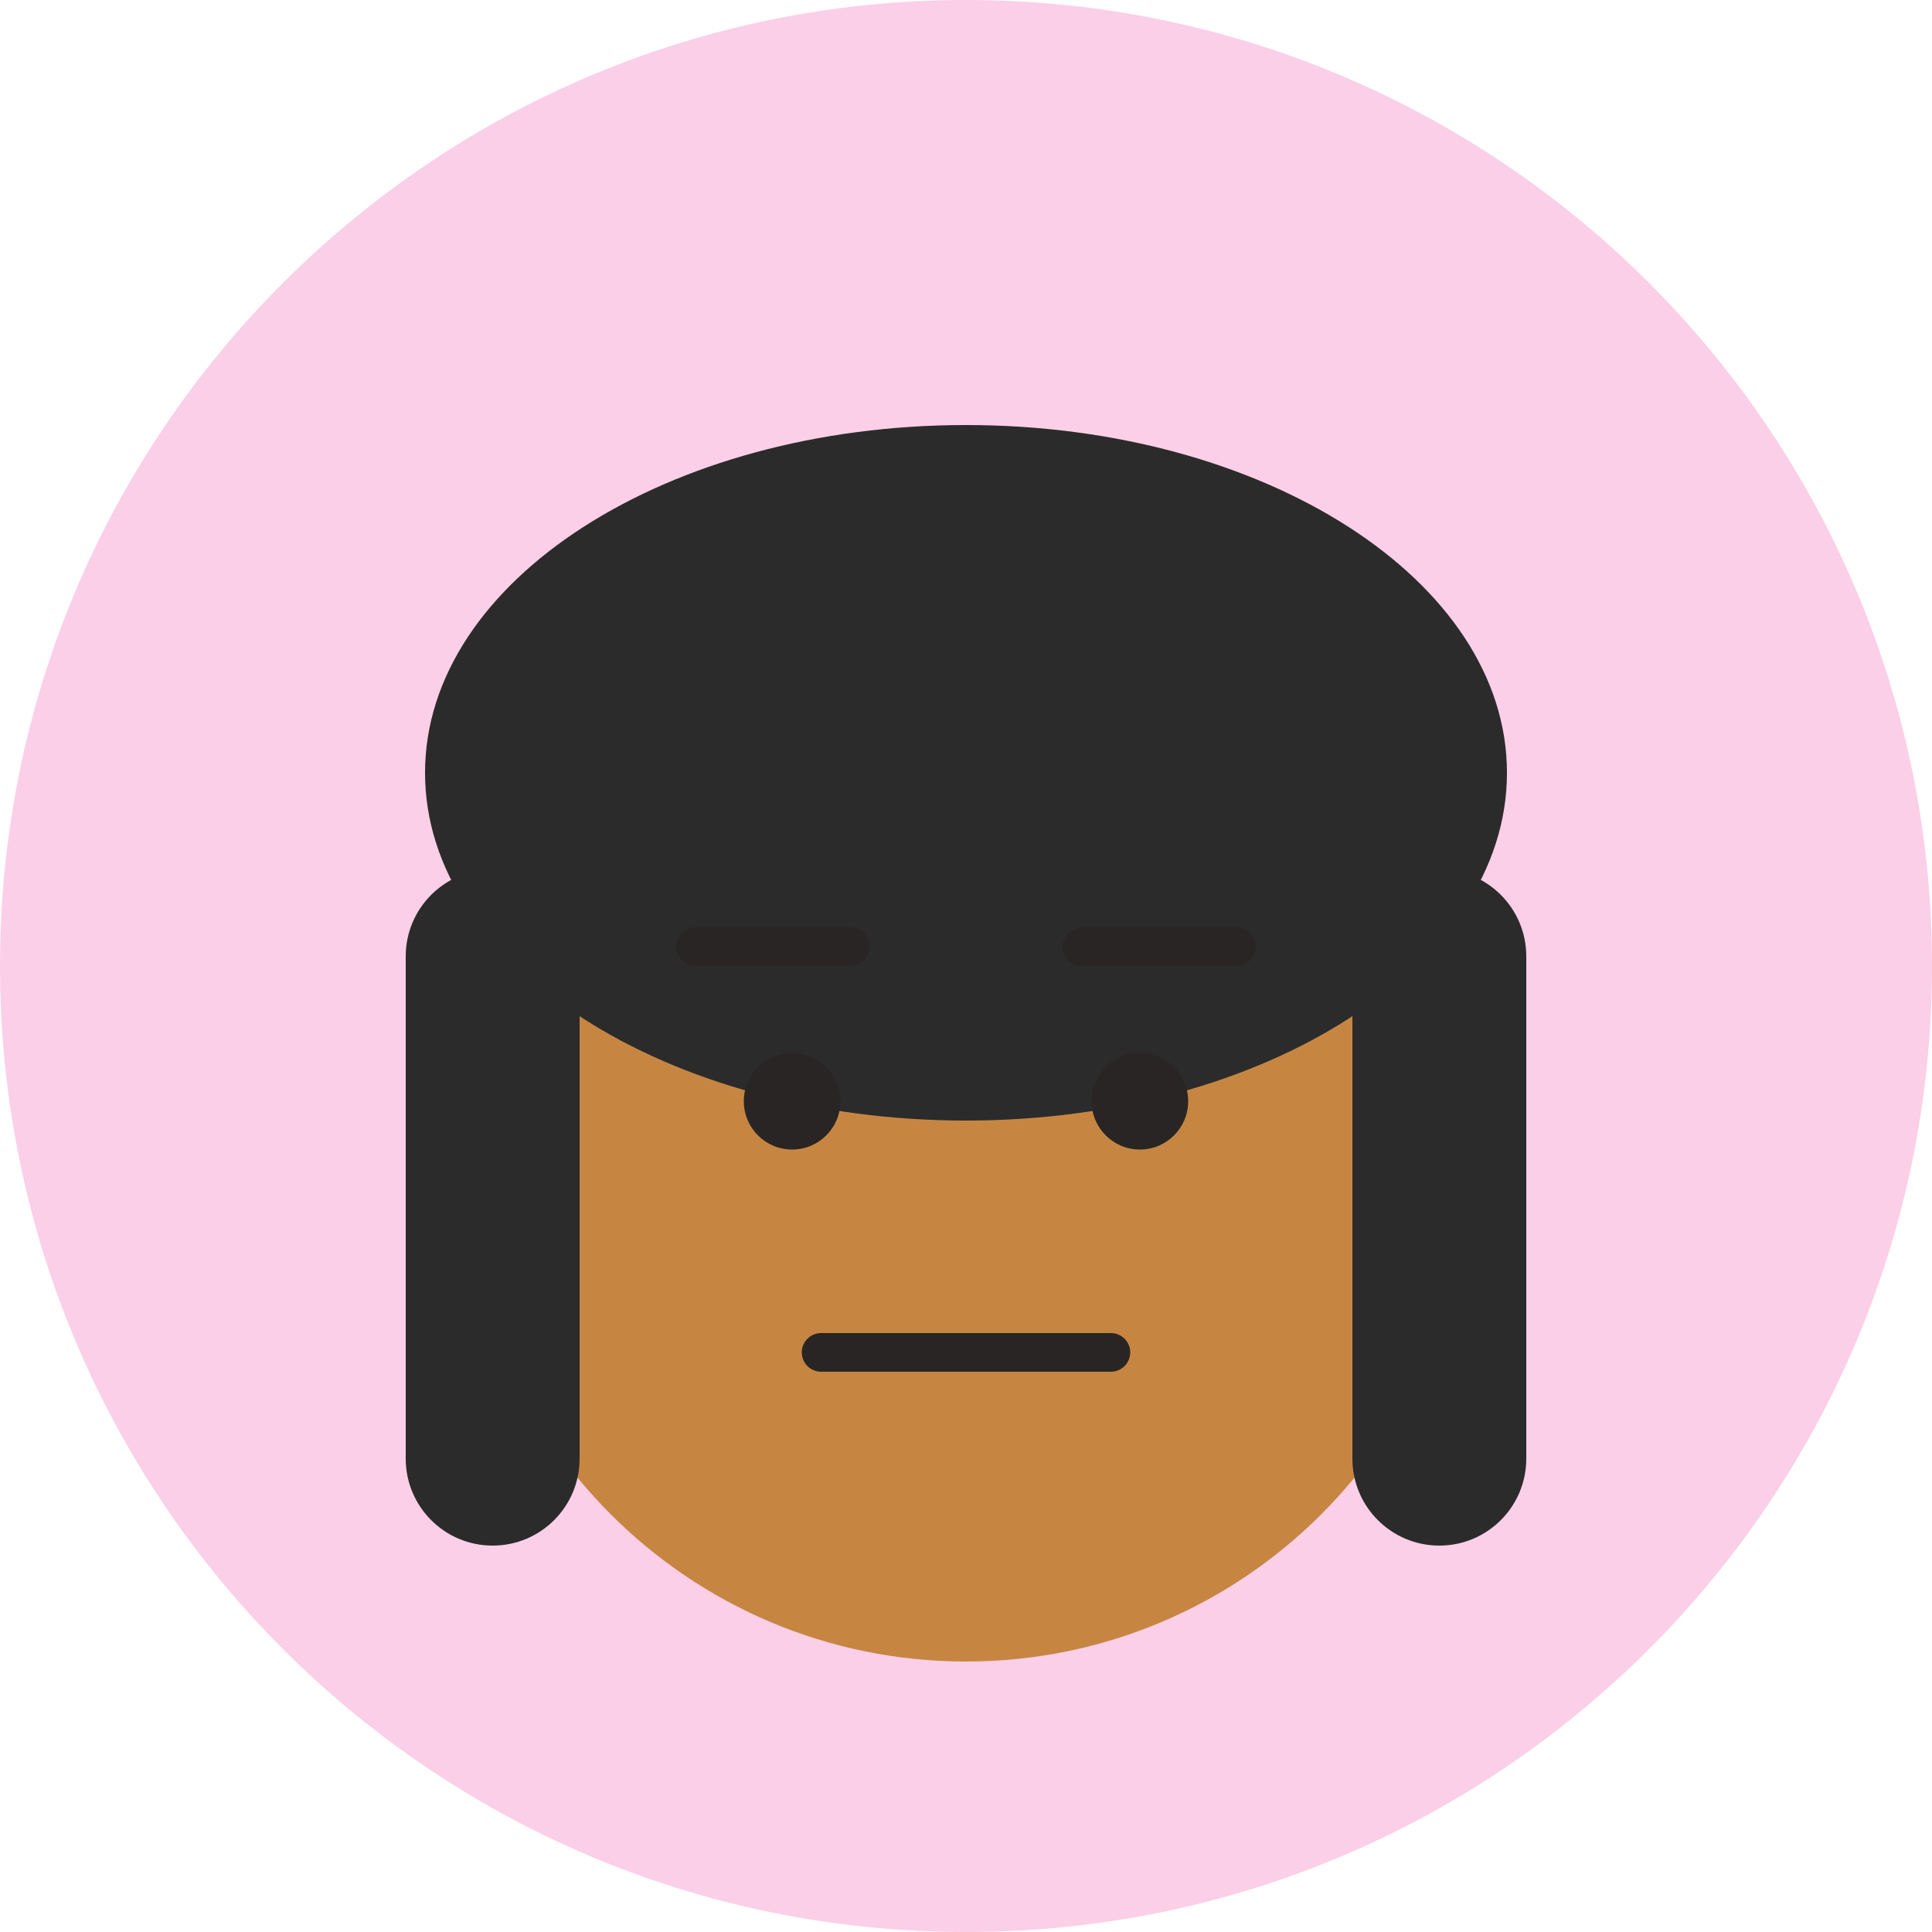
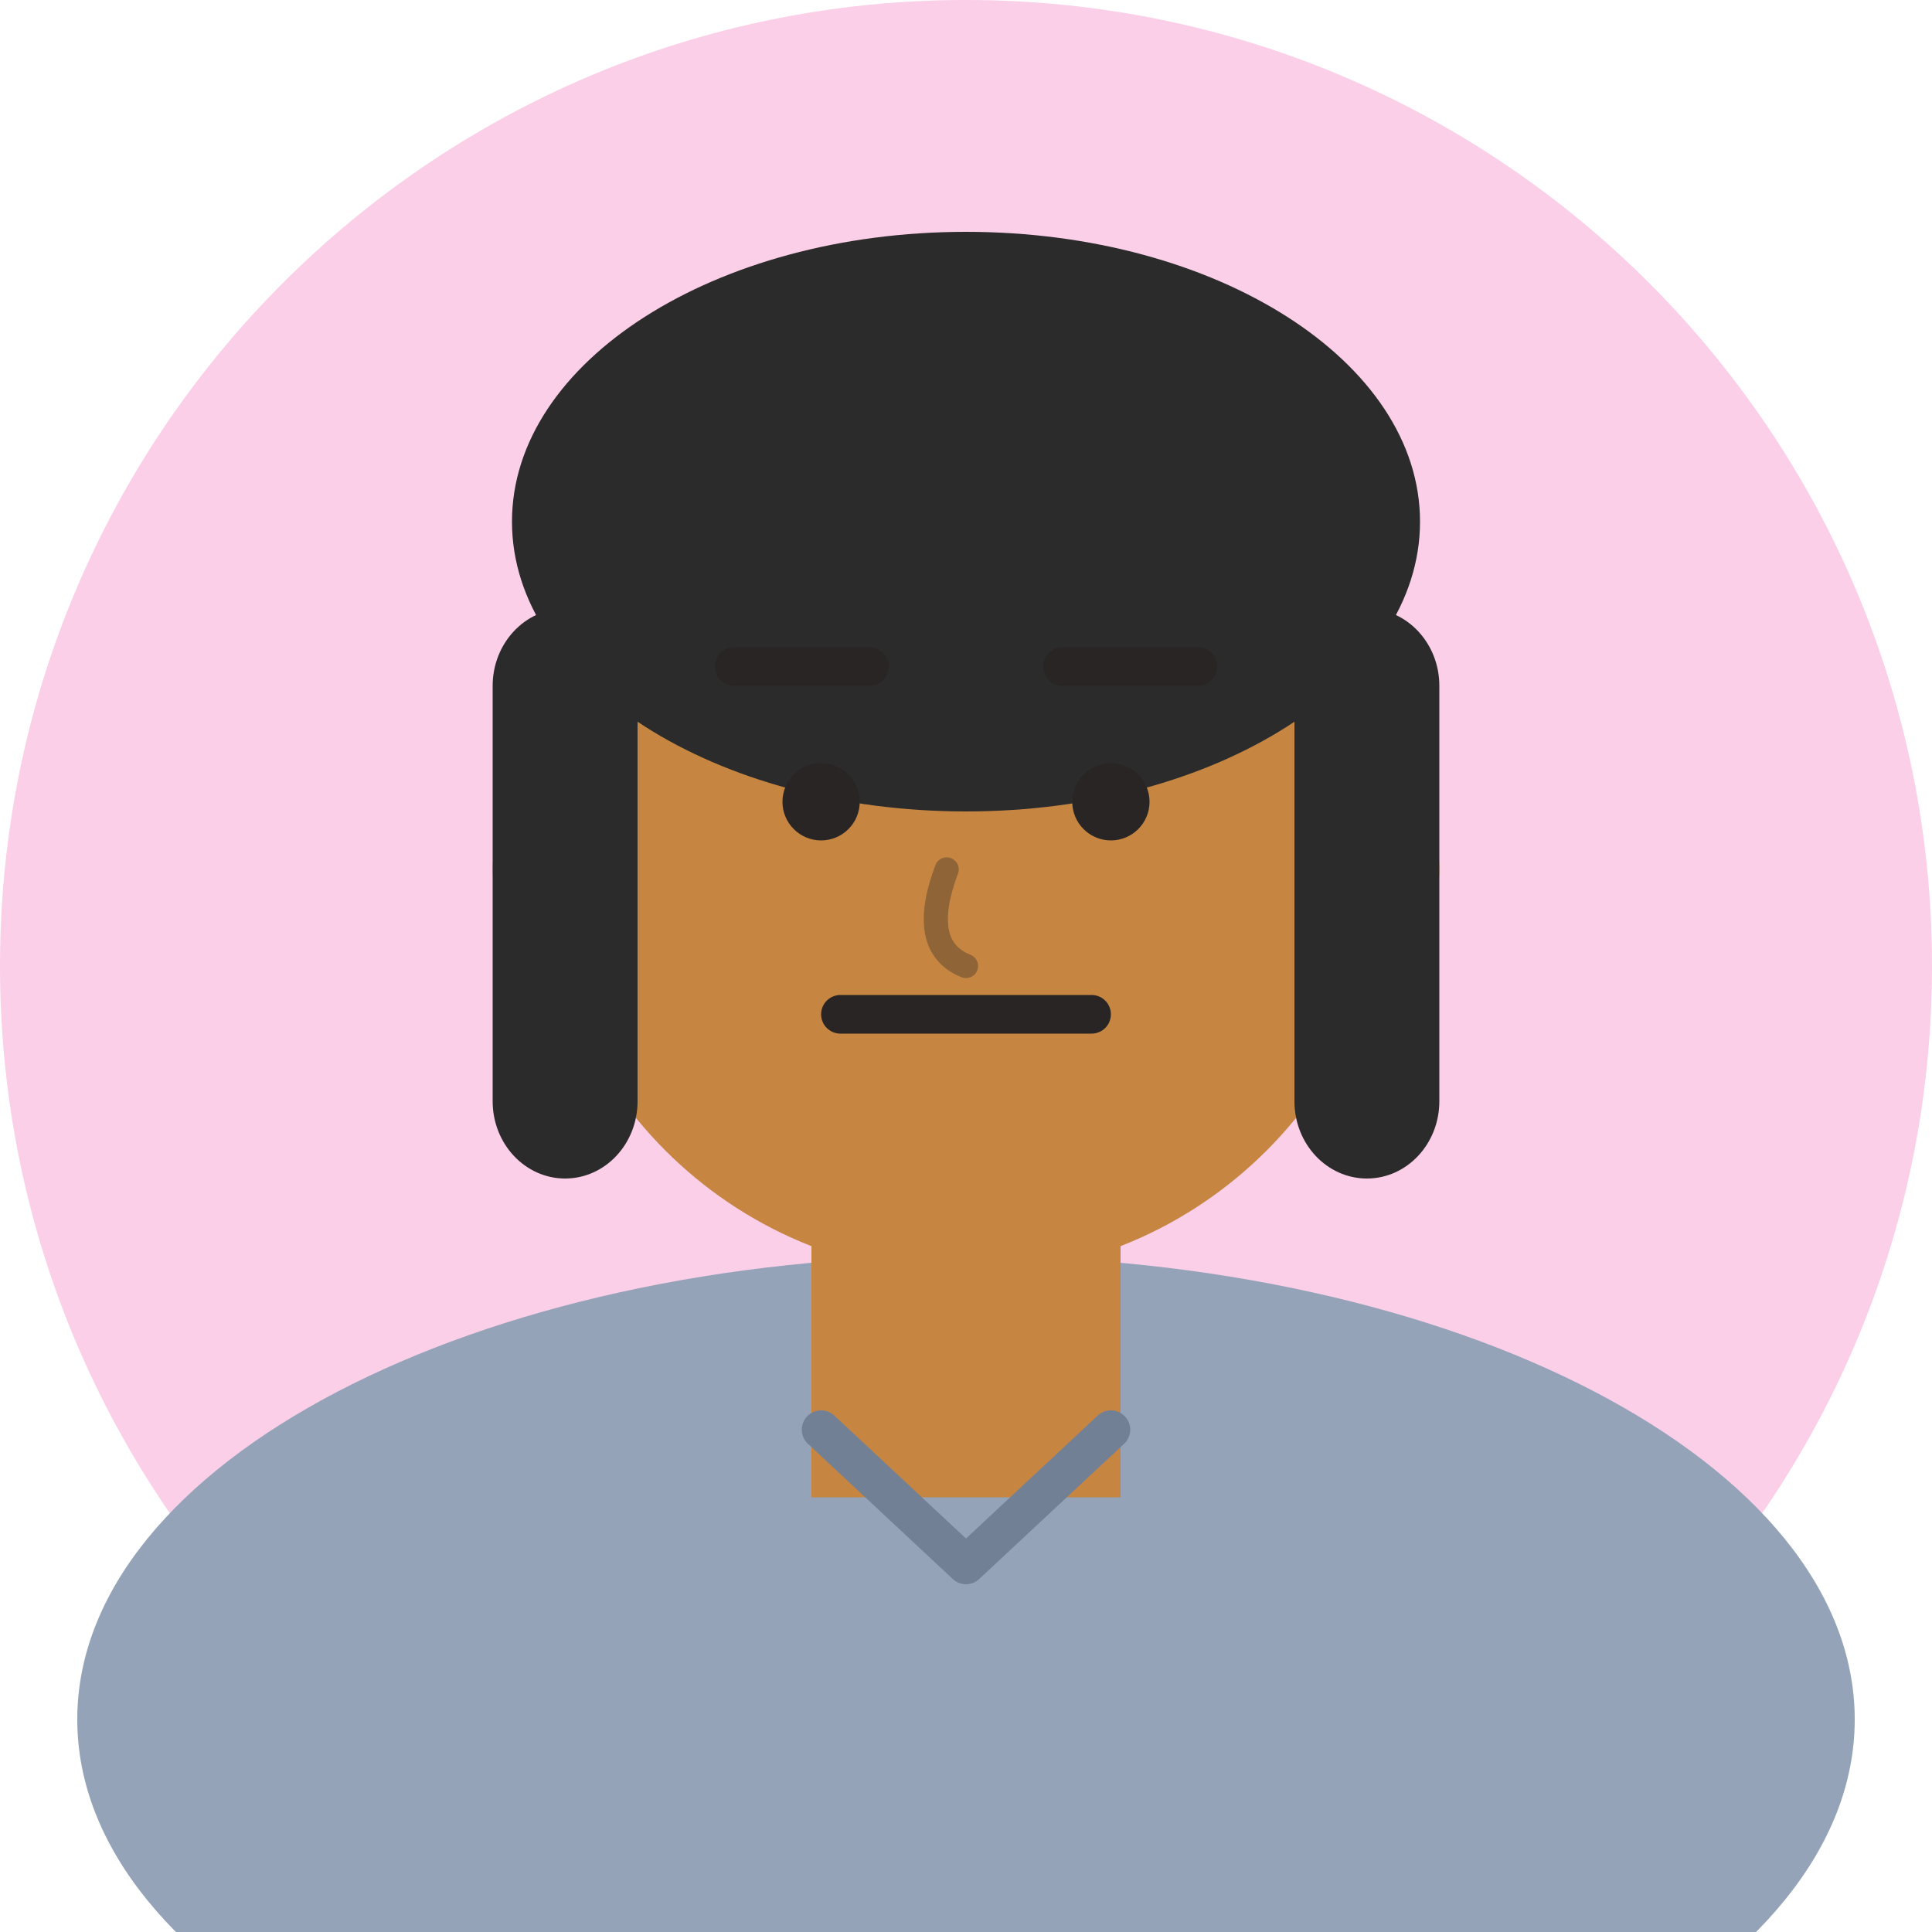
<svg xmlns="http://www.w3.org/2000/svg" viewBox="0 0 200 200" role="img" aria-label="控えめな観察者">
  <circle cx="100" cy="100" r="100" fill="#fbcfe8" />
-   <circle cx="52" cy="122" r="10" fill="#c68642" />
-   <circle cx="148" cy="122" r="10" fill="#c68642" />
-   <circle cx="100" cy="120" r="52" fill="#c68642" />
-   <ellipse cx="100" cy="80" rx="56" ry="36" fill="#2b2b2b" />
-   <rect x="42" y="90" width="18" height="70" rx="9" fill="#2b2b2b" />
-   <rect x="140" y="90" width="18" height="70" rx="9" fill="#2b2b2b" />
-   <circle cx="82" cy="114" r="5" fill="#292524" />
-   <circle cx="118" cy="114" r="5" fill="#292524" />
-   <line x1="72" y1="98" x2="88" y2="98" stroke="#292524" stroke-width="4" stroke-linecap="round" />
-   <line x1="112" y1="98" x2="128" y2="98" stroke="#292524" stroke-width="4" stroke-linecap="round" />
-   <line x1="85" y1="140" x2="115" y2="140" stroke="#292524" stroke-width="4" stroke-linecap="round" />
+   <ellipse cx="100" cy="178" rx="92" ry="48" fill="#94a3b8" />
+   <rect x="84" y="110" width="32" height="45" fill="#c68642" />
+   <path d="M85,148 L100,162 L115,148" fill="none" stroke="#718095" stroke-width="4" stroke-linecap="round" stroke-linejoin="round" />
+   <circle cx="59" cy="90" r="8" fill="#c68642" />
+   <circle cx="141" cy="90" r="8" fill="#c68642" />
+   <circle cx="100" cy="88" r="44" fill="#c68642" />
+   <ellipse cx="100" cy="54" rx="47" ry="30" fill="#2b2b2b" />
+   <rect x="51" y="63" width="15" height="59" rx="8" fill="#2b2b2b" />
+   <rect x="134" y="63" width="15" height="59" rx="8" fill="#2b2b2b" />
+   <circle cx="85" cy="83" r="4" fill="#292524" />
+   <circle cx="115" cy="83" r="4" fill="#292524" />
+   <line x1="76" y1="69" x2="90" y2="69" stroke="#292524" stroke-width="4" stroke-linecap="round" />
+   <line x1="110" y1="69" x2="124" y2="69" stroke="#292524" stroke-width="4" stroke-linecap="round" />
+   <path d="M98,90 Q95,98 100,100" fill="none" stroke="rgba(41,37,36,0.35)" stroke-width="2.5" stroke-linecap="round" />
+   <line x1="87" y1="105" x2="113" y2="105" stroke="#292524" stroke-width="4" stroke-linecap="round" />
</svg>
